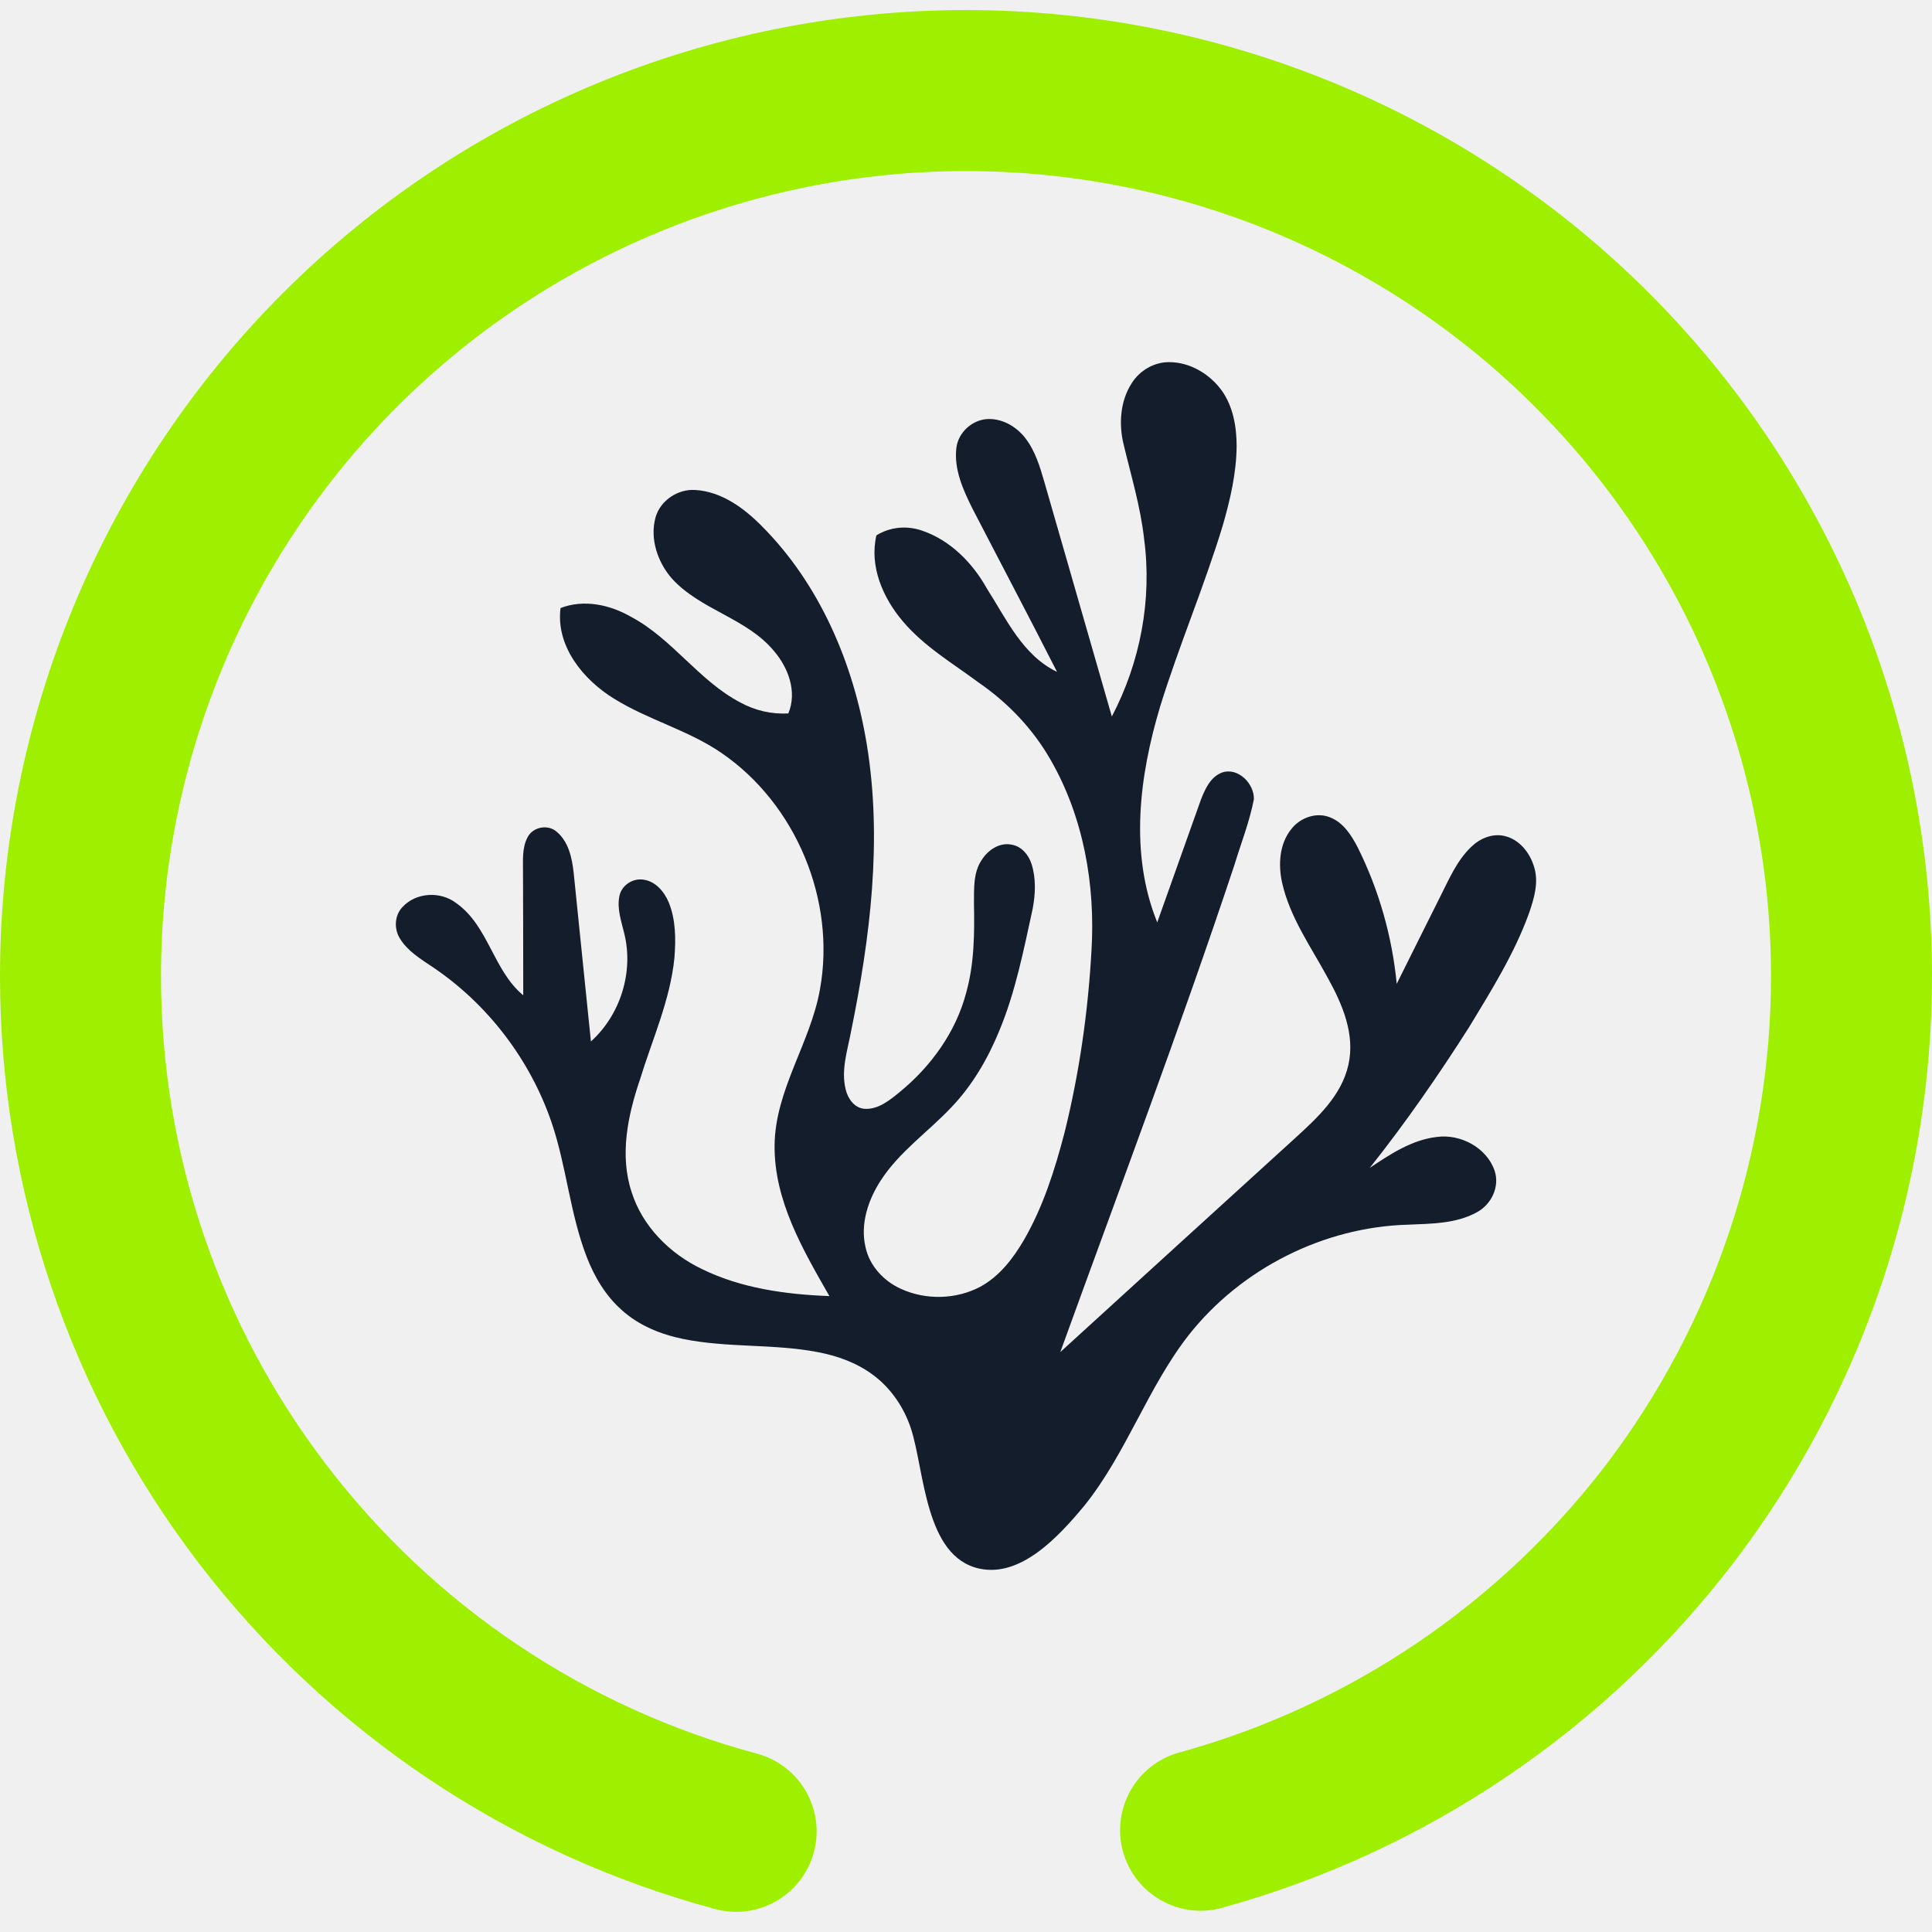
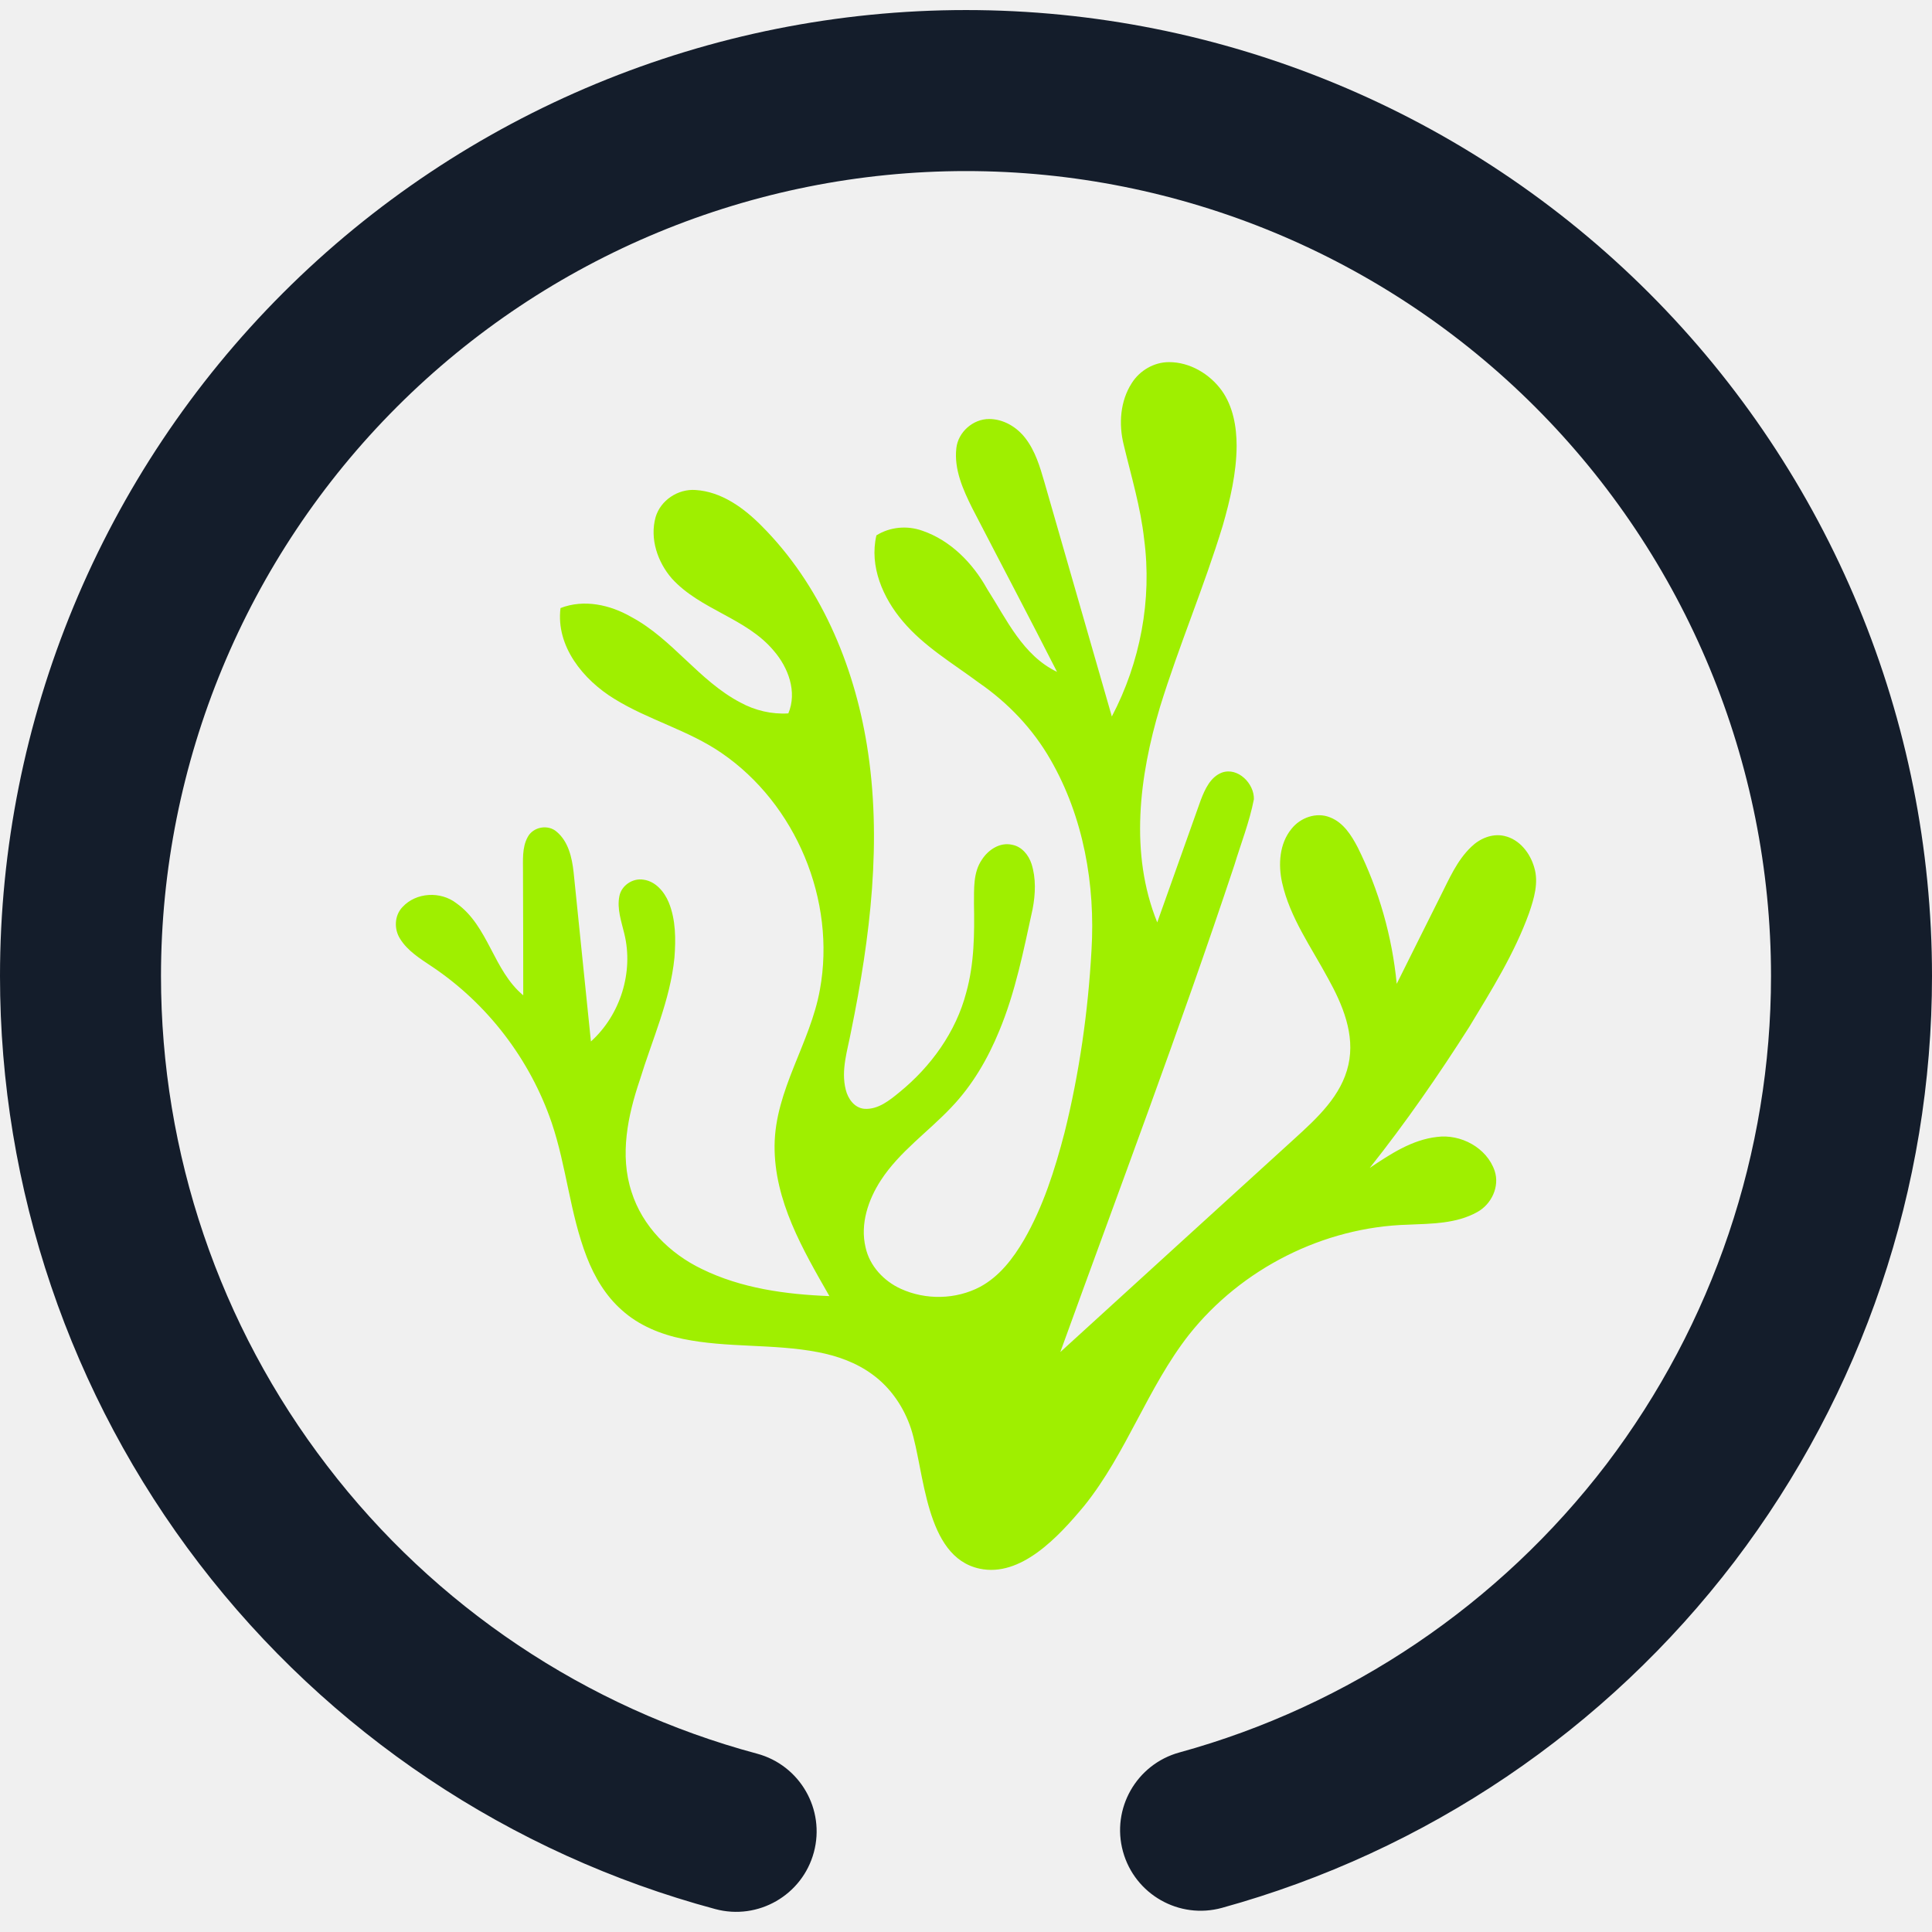
<svg xmlns="http://www.w3.org/2000/svg" width="64" height="64" viewBox="0 0 64 64" fill="none">
  <g clip-path="url(#clip0_62_3856)">
-     <path d="M37.493 12.688C37.756 12.273 38.227 11.997 38.72 11.996C39.412 11.993 40.069 12.383 40.471 12.936C40.848 13.464 40.964 14.133 40.965 14.772C40.959 15.669 40.752 16.552 40.505 17.411C39.889 19.437 39.053 21.389 38.428 23.415C37.74 25.712 37.411 28.273 38.335 30.555C38.817 29.205 39.296 27.853 39.777 26.503C39.915 26.145 40.095 25.74 40.477 25.593C41.009 25.404 41.552 25.96 41.537 26.475C41.392 27.224 41.109 27.937 40.887 28.667C39.085 34.083 37.067 39.423 35.124 44.789C37.708 42.428 40.3 40.073 42.887 37.716C43.632 37.037 44.439 36.299 44.667 35.275C44.895 34.269 44.472 33.272 43.992 32.408C43.437 31.377 42.731 30.399 42.471 29.239C42.339 28.639 42.379 27.947 42.784 27.455C43.076 27.085 43.607 26.893 44.056 27.075C44.499 27.244 44.767 27.669 44.976 28.071C45.679 29.481 46.117 31.023 46.268 32.591C46.748 31.623 47.233 30.657 47.715 29.691C48.004 29.12 48.261 28.508 48.733 28.057C49.017 27.777 49.432 27.6 49.833 27.692C50.336 27.803 50.689 28.26 50.824 28.736C50.977 29.24 50.816 29.767 50.653 30.245C50.168 31.588 49.407 32.801 48.672 34.016C47.649 35.624 46.561 37.195 45.375 38.688C46.053 38.235 46.768 37.757 47.599 37.663C48.384 37.557 49.252 38.017 49.512 38.785C49.687 39.307 49.405 39.897 48.932 40.153C48.239 40.54 47.417 40.535 46.645 40.569C43.848 40.645 41.121 42.024 39.385 44.216C38.016 45.965 37.316 48.137 35.925 49.872C35.048 50.929 33.809 52.256 32.447 51.963C30.632 51.573 30.632 48.736 30.179 47.329C29.945 46.62 29.508 45.973 28.9 45.531C28.369 45.139 27.733 44.913 27.091 44.791C25.616 44.507 24.095 44.657 22.623 44.353C21.887 44.203 21.161 43.908 20.599 43.399C20.063 42.928 19.692 42.299 19.436 41.639C18.88 40.204 18.768 38.647 18.275 37.192C17.561 35.1 16.151 33.251 14.312 32.021C13.924 31.76 13.503 31.504 13.252 31.096C13.048 30.777 13.065 30.324 13.333 30.047C13.784 29.556 14.597 29.515 15.119 29.921C16.185 30.677 16.339 32.148 17.333 32.971C17.335 31.612 17.328 30.256 17.325 28.899C17.329 28.507 17.285 28.084 17.481 27.728C17.66 27.389 18.153 27.299 18.44 27.552C18.828 27.876 18.947 28.407 19.001 28.887C19.195 30.757 19.38 32.628 19.575 34.5C20.548 33.624 20.996 32.204 20.681 30.929C20.585 30.523 20.431 30.104 20.519 29.681C20.589 29.328 20.965 29.079 21.32 29.141C21.717 29.196 22.003 29.537 22.151 29.888C22.389 30.468 22.389 31.115 22.341 31.732C22.2 33.137 21.605 34.435 21.196 35.772C20.796 36.952 20.521 38.264 20.921 39.483C21.279 40.623 22.183 41.524 23.244 42.035C24.555 42.679 26.031 42.879 27.475 42.935C26.597 41.399 25.643 39.773 25.659 37.945C25.676 36.105 26.845 34.556 27.161 32.78C27.7 29.833 26.371 26.631 23.896 24.94C22.796 24.185 21.476 23.849 20.347 23.148C19.325 22.523 18.408 21.409 18.568 20.143C19.344 19.841 20.211 20.033 20.911 20.437C22.28 21.168 23.152 22.553 24.527 23.272C25.011 23.536 25.564 23.667 26.115 23.632C26.413 22.919 26.115 22.117 25.635 21.561C24.729 20.472 23.203 20.207 22.257 19.165C21.783 18.621 21.519 17.845 21.717 17.133C21.88 16.572 22.461 16.189 23.04 16.232C23.897 16.285 24.636 16.823 25.221 17.413C27.161 19.352 28.277 21.988 28.715 24.667C29.232 27.828 28.829 31.052 28.193 34.164C28.075 34.797 27.852 35.448 28.016 36.095C28.087 36.395 28.304 36.704 28.635 36.731C29.092 36.76 29.469 36.449 29.801 36.177C30.841 35.328 31.668 34.184 32.009 32.875C32.275 31.92 32.283 30.92 32.264 29.937C32.269 29.445 32.233 28.903 32.527 28.477C32.737 28.148 33.129 27.889 33.532 27.985C33.848 28.045 34.072 28.32 34.169 28.613C34.324 29.096 34.301 29.619 34.207 30.112C33.909 31.473 33.641 32.853 33.103 34.145C32.723 35.073 32.209 35.956 31.513 36.683C30.747 37.495 29.8 38.147 29.183 39.093C28.761 39.74 28.489 40.544 28.672 41.317C28.805 41.933 29.275 42.437 29.84 42.693C30.665 43.071 31.667 43.051 32.469 42.627C33.108 42.283 33.561 41.687 33.921 41.073C34.557 39.972 34.943 38.748 35.263 37.524C35.755 35.545 36.044 33.517 36.157 31.483C36.288 29.308 35.893 27.061 34.797 25.161C34.215 24.145 33.391 23.28 32.428 22.617C31.561 21.972 30.609 21.415 29.905 20.579C29.248 19.805 28.793 18.761 29.032 17.735C29.483 17.452 30.049 17.403 30.548 17.579C31.488 17.899 32.224 18.653 32.699 19.508C33.343 20.513 33.88 21.712 35.016 22.257C34.092 20.44 33.14 18.639 32.204 16.828C31.9 16.216 31.6 15.548 31.68 14.848C31.737 14.315 32.233 13.877 32.768 13.88C33.243 13.881 33.688 14.148 33.971 14.521C34.293 14.94 34.448 15.456 34.593 15.957C35.339 18.551 36.083 21.143 36.831 23.735C37.771 21.945 38.168 19.871 37.901 17.861C37.784 16.796 37.471 15.768 37.223 14.728C37.055 14.048 37.105 13.287 37.493 12.688Z" fill="#141D2B" />
-     <path d="M25.08 58.093C26.5 58.476 27.343 59.94 26.96 61.36C26.577 62.78 25.113 63.623 23.693 63.24C16.893 61.413 10.88 57.387 6.6 51.8C2.32 46.214 0 39.373 0 32.334C0 23.854 3.373 15.707 9.373 9.707C15.373 3.707 23.52 0.333 32 0.333C40.48 0.333 48.627 3.707 54.627 9.707C60.627 15.707 64 23.854 64 32.334C64 39.347 61.693 46.16 57.453 51.733C53.2 57.307 47.24 61.334 40.48 63.2C39.06 63.591 37.591 62.754 37.2 61.334C36.809 59.913 37.647 58.444 39.067 58.053C44.693 56.507 49.667 53.147 53.213 48.507C56.747 43.853 58.667 38.173 58.667 32.334C58.667 25.267 55.853 18.48 50.853 13.48C45.853 8.48 39.067 5.667 32 5.667C24.933 5.667 18.147 8.48 13.147 13.48C8.147 18.48 5.333 25.267 5.333 32.334C5.333 38.2 7.267 43.907 10.84 48.56C14.4 53.214 19.413 56.574 25.08 58.093Z" fill="#9FEF00" />
+     <path d="M37.493 12.688C37.756 12.273 38.227 11.997 38.72 11.996C39.412 11.993 40.069 12.383 40.471 12.936C40.848 13.464 40.964 14.133 40.965 14.772C40.959 15.669 40.752 16.552 40.505 17.411C39.889 19.437 39.053 21.389 38.428 23.415C37.74 25.712 37.411 28.273 38.335 30.555C38.817 29.205 39.296 27.853 39.777 26.503C39.915 26.145 40.095 25.74 40.477 25.593C41.009 25.404 41.552 25.96 41.537 26.475C41.392 27.224 41.109 27.937 40.887 28.667C39.085 34.083 37.067 39.423 35.124 44.789C37.708 42.428 40.3 40.073 42.887 37.716C43.632 37.037 44.439 36.299 44.667 35.275C44.895 34.269 44.472 33.272 43.992 32.408C43.437 31.377 42.731 30.399 42.471 29.239C42.339 28.639 42.379 27.947 42.784 27.455C43.076 27.085 43.607 26.893 44.056 27.075C44.499 27.244 44.767 27.669 44.976 28.071C45.679 29.481 46.117 31.023 46.268 32.591C46.748 31.623 47.233 30.657 47.715 29.691C48.004 29.12 48.261 28.508 48.733 28.057C49.017 27.777 49.432 27.6 49.833 27.692C50.336 27.803 50.689 28.26 50.824 28.736C50.977 29.24 50.816 29.767 50.653 30.245C50.168 31.588 49.407 32.801 48.672 34.016C47.649 35.624 46.561 37.195 45.375 38.688C46.053 38.235 46.768 37.757 47.599 37.663C48.384 37.557 49.252 38.017 49.512 38.785C49.687 39.307 49.405 39.897 48.932 40.153C48.239 40.54 47.417 40.535 46.645 40.569C43.848 40.645 41.121 42.024 39.385 44.216C38.016 45.965 37.316 48.137 35.925 49.872C35.048 50.929 33.809 52.256 32.447 51.963C30.632 51.573 30.632 48.736 30.179 47.329C29.945 46.62 29.508 45.973 28.9 45.531C28.369 45.139 27.733 44.913 27.091 44.791C25.616 44.507 24.095 44.657 22.623 44.353C21.887 44.203 21.161 43.908 20.599 43.399C20.063 42.928 19.692 42.299 19.436 41.639C18.88 40.204 18.768 38.647 18.275 37.192C17.561 35.1 16.151 33.251 14.312 32.021C13.924 31.76 13.503 31.504 13.252 31.096C13.048 30.777 13.065 30.324 13.333 30.047C13.784 29.556 14.597 29.515 15.119 29.921C16.185 30.677 16.339 32.148 17.333 32.971C17.335 31.612 17.328 30.256 17.325 28.899C17.329 28.507 17.285 28.084 17.481 27.728C17.66 27.389 18.153 27.299 18.44 27.552C18.828 27.876 18.947 28.407 19.001 28.887C19.195 30.757 19.38 32.628 19.575 34.5C20.548 33.624 20.996 32.204 20.681 30.929C20.585 30.523 20.431 30.104 20.519 29.681C20.589 29.328 20.965 29.079 21.32 29.141C21.717 29.196 22.003 29.537 22.151 29.888C22.389 30.468 22.389 31.115 22.341 31.732C22.2 33.137 21.605 34.435 21.196 35.772C20.796 36.952 20.521 38.264 20.921 39.483C21.279 40.623 22.183 41.524 23.244 42.035C24.555 42.679 26.031 42.879 27.475 42.935C26.597 41.399 25.643 39.773 25.659 37.945C25.676 36.105 26.845 34.556 27.161 32.78C27.7 29.833 26.371 26.631 23.896 24.94C22.796 24.185 21.476 23.849 20.347 23.148C19.325 22.523 18.408 21.409 18.568 20.143C19.344 19.841 20.211 20.033 20.911 20.437C22.28 21.168 23.152 22.553 24.527 23.272C25.011 23.536 25.564 23.667 26.115 23.632C26.413 22.919 26.115 22.117 25.635 21.561C24.729 20.472 23.203 20.207 22.257 19.165C21.783 18.621 21.519 17.845 21.717 17.133C21.88 16.572 22.461 16.189 23.04 16.232C23.897 16.285 24.636 16.823 25.221 17.413C27.161 19.352 28.277 21.988 28.715 24.667C29.232 27.828 28.829 31.052 28.193 34.164C28.075 34.797 27.852 35.448 28.016 36.095C28.087 36.395 28.304 36.704 28.635 36.731C29.092 36.76 29.469 36.449 29.801 36.177C30.841 35.328 31.668 34.184 32.009 32.875C32.275 31.92 32.283 30.92 32.264 29.937C32.269 29.445 32.233 28.903 32.527 28.477C32.737 28.148 33.129 27.889 33.532 27.985C33.848 28.045 34.072 28.32 34.169 28.613C34.324 29.096 34.301 29.619 34.207 30.112C33.909 31.473 33.641 32.853 33.103 34.145C32.723 35.073 32.209 35.956 31.513 36.683C30.747 37.495 29.8 38.147 29.183 39.093C28.761 39.74 28.489 40.544 28.672 41.317C28.805 41.933 29.275 42.437 29.84 42.693C30.665 43.071 31.667 43.051 32.469 42.627C33.108 42.283 33.561 41.687 33.921 41.073C34.557 39.972 34.943 38.748 35.263 37.524C35.755 35.545 36.044 33.517 36.157 31.483C36.288 29.308 35.893 27.061 34.797 25.161C34.215 24.145 33.391 23.28 32.428 22.617C31.561 21.972 30.609 21.415 29.905 20.579C29.248 19.805 28.793 18.761 29.032 17.735C29.483 17.452 30.049 17.403 30.548 17.579C31.488 17.899 32.224 18.653 32.699 19.508C33.343 20.513 33.88 21.712 35.016 22.257C34.092 20.44 33.14 18.639 32.204 16.828C31.9 16.216 31.6 15.548 31.68 14.848C31.737 14.315 32.233 13.877 32.768 13.88C33.243 13.881 33.688 14.148 33.971 14.521C34.293 14.94 34.448 15.456 34.593 15.957C35.339 18.551 36.083 21.143 36.831 23.735C37.771 21.945 38.168 19.871 37.901 17.861C37.784 16.796 37.471 15.768 37.223 14.728C37.055 14.048 37.105 13.287 37.493 12.688Z" fill="#9FEF00" />
+     <path d="M25.08 58.093C26.5 58.476 27.343 59.94 26.96 61.36C26.577 62.78 25.113 63.623 23.693 63.24C16.893 61.413 10.88 57.387 6.6 51.8C2.32 46.214 0 39.373 0 32.334C0 23.854 3.373 15.707 9.373 9.707C15.373 3.707 23.52 0.333 32 0.333C40.48 0.333 48.627 3.707 54.627 9.707C60.627 15.707 64 23.854 64 32.334C64 39.347 61.693 46.16 57.453 51.733C53.2 57.307 47.24 61.334 40.48 63.2C39.06 63.591 37.591 62.754 37.2 61.334C36.809 59.913 37.647 58.444 39.067 58.053C44.693 56.507 49.667 53.147 53.213 48.507C56.747 43.853 58.667 38.173 58.667 32.334C58.667 25.267 55.853 18.48 50.853 13.48C45.853 8.48 39.067 5.667 32 5.667C24.933 5.667 18.147 8.48 13.147 13.48C8.147 18.48 5.333 25.267 5.333 32.334C5.333 38.2 7.267 43.907 10.84 48.56C14.4 53.214 19.413 56.574 25.08 58.093Z" fill="#141D2B" />
  </g>
  <defs>
    <clipPath id="clip0_62_3856">
      <rect width="64" height="64" fill="white" />
    </clipPath>
  </defs>
</svg>
